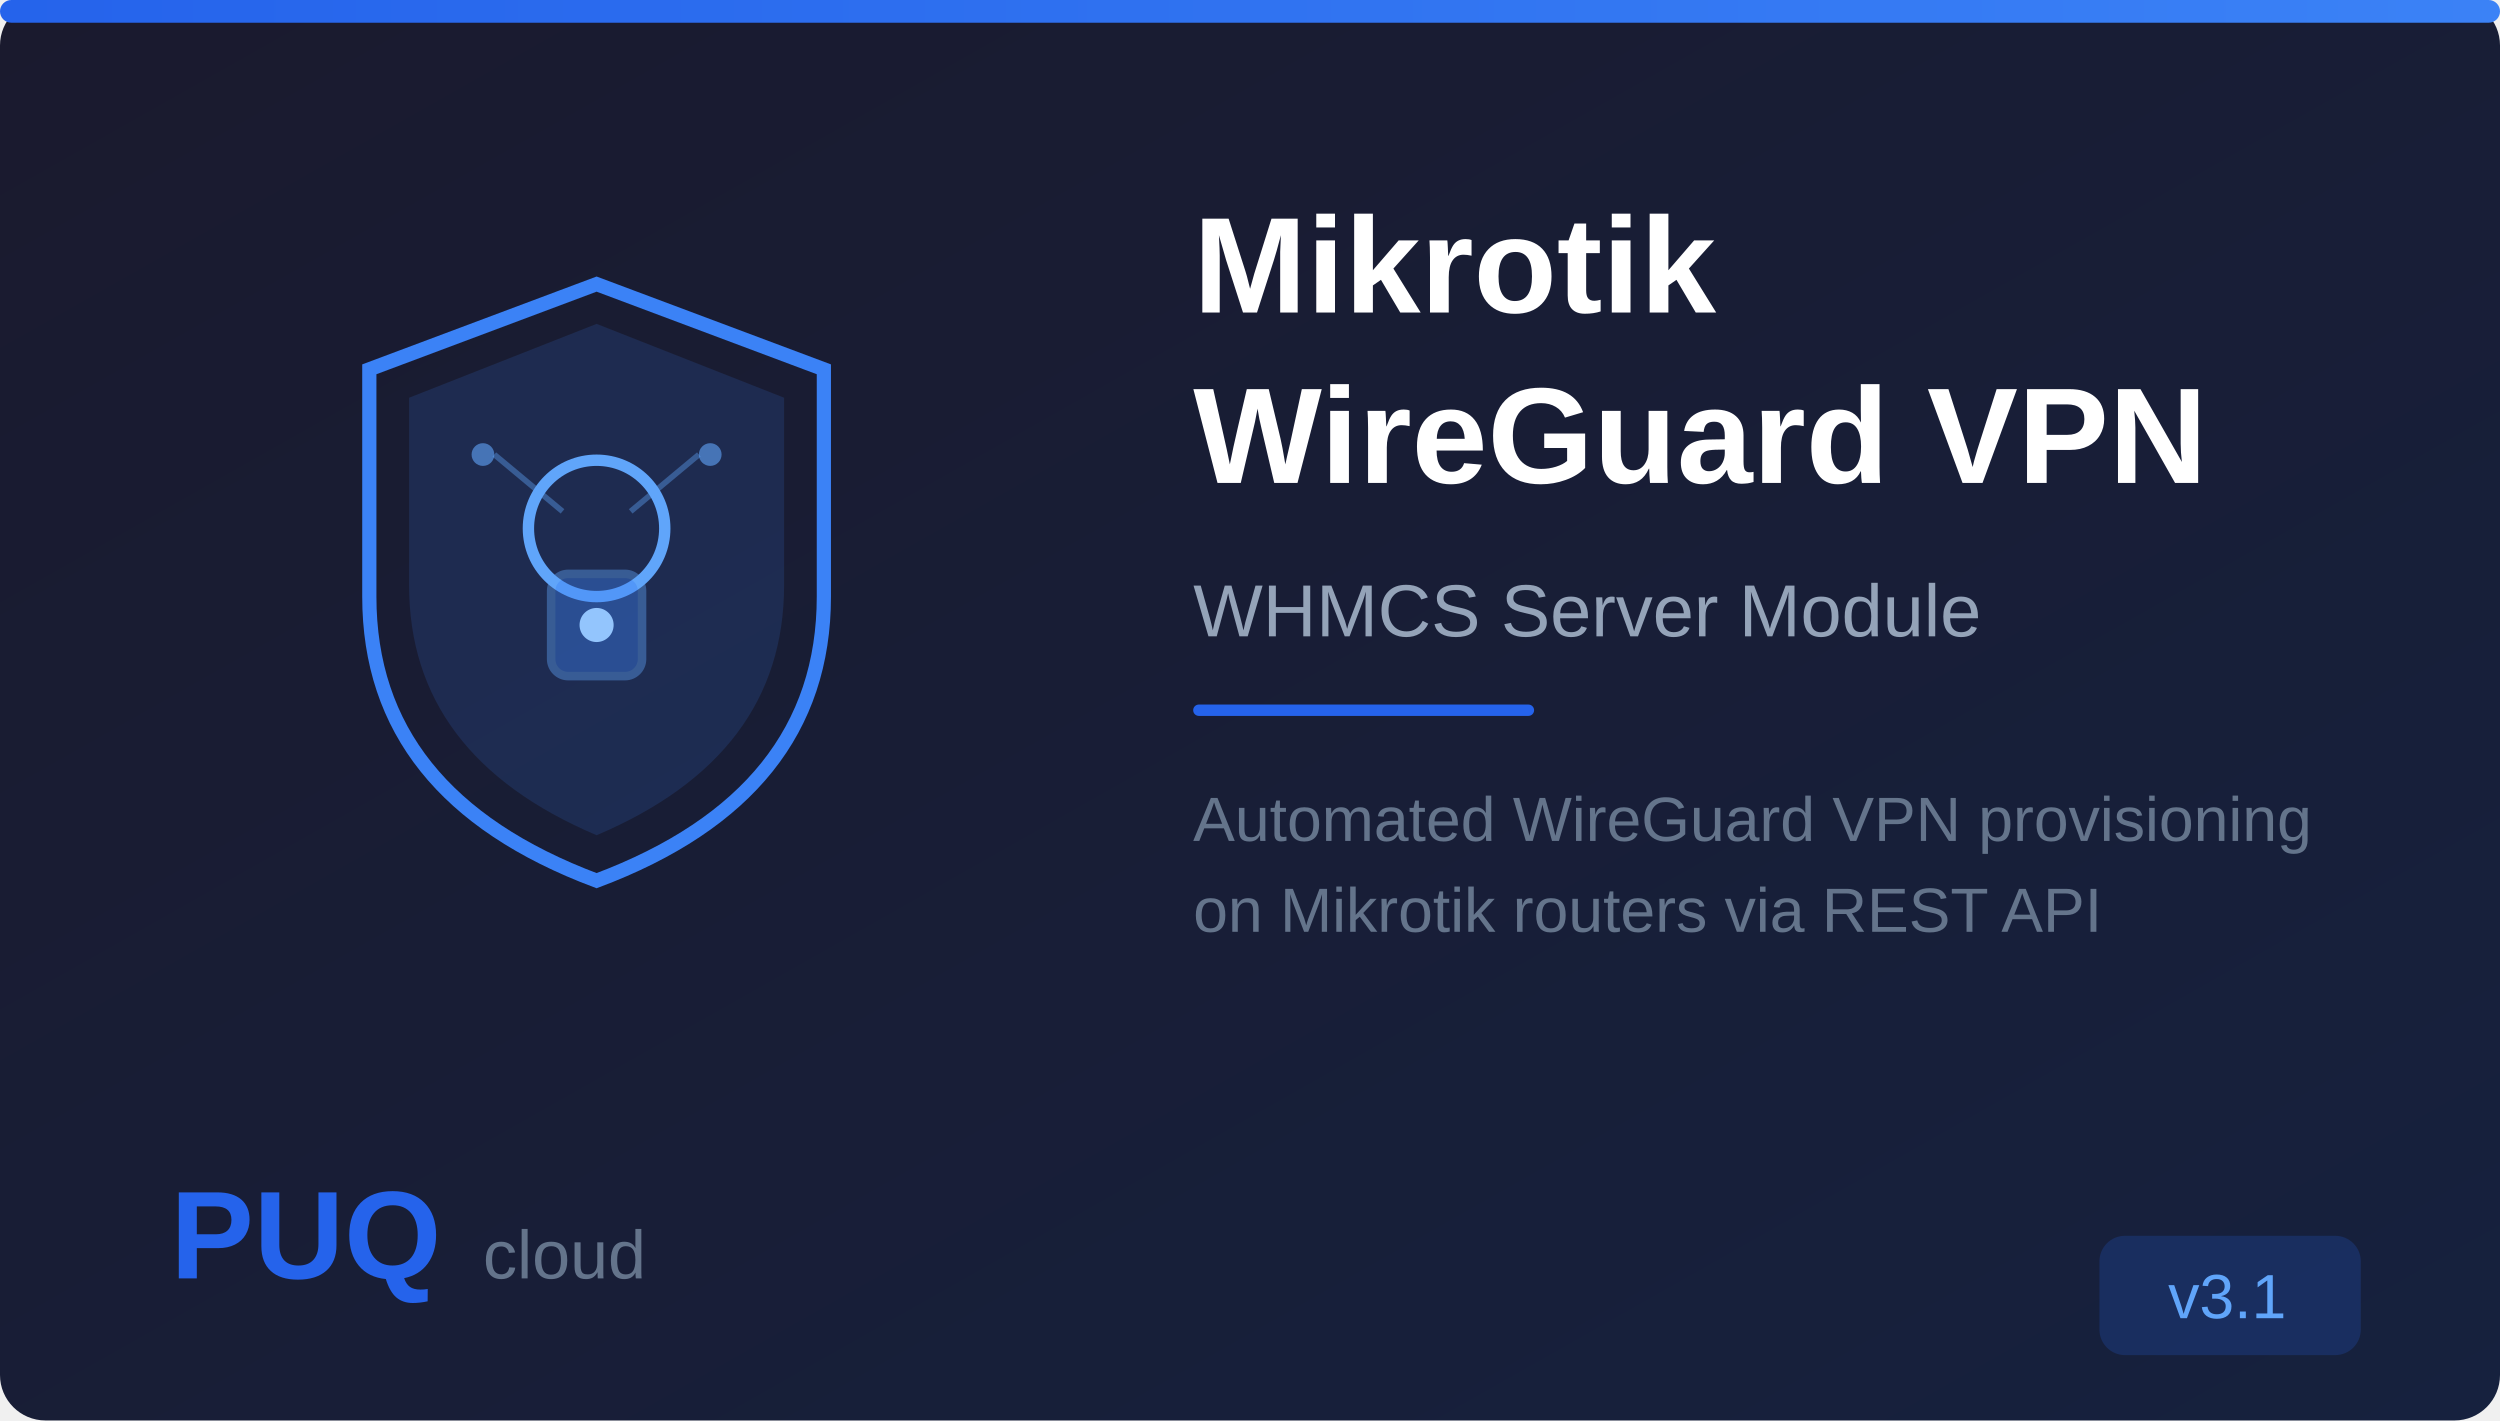
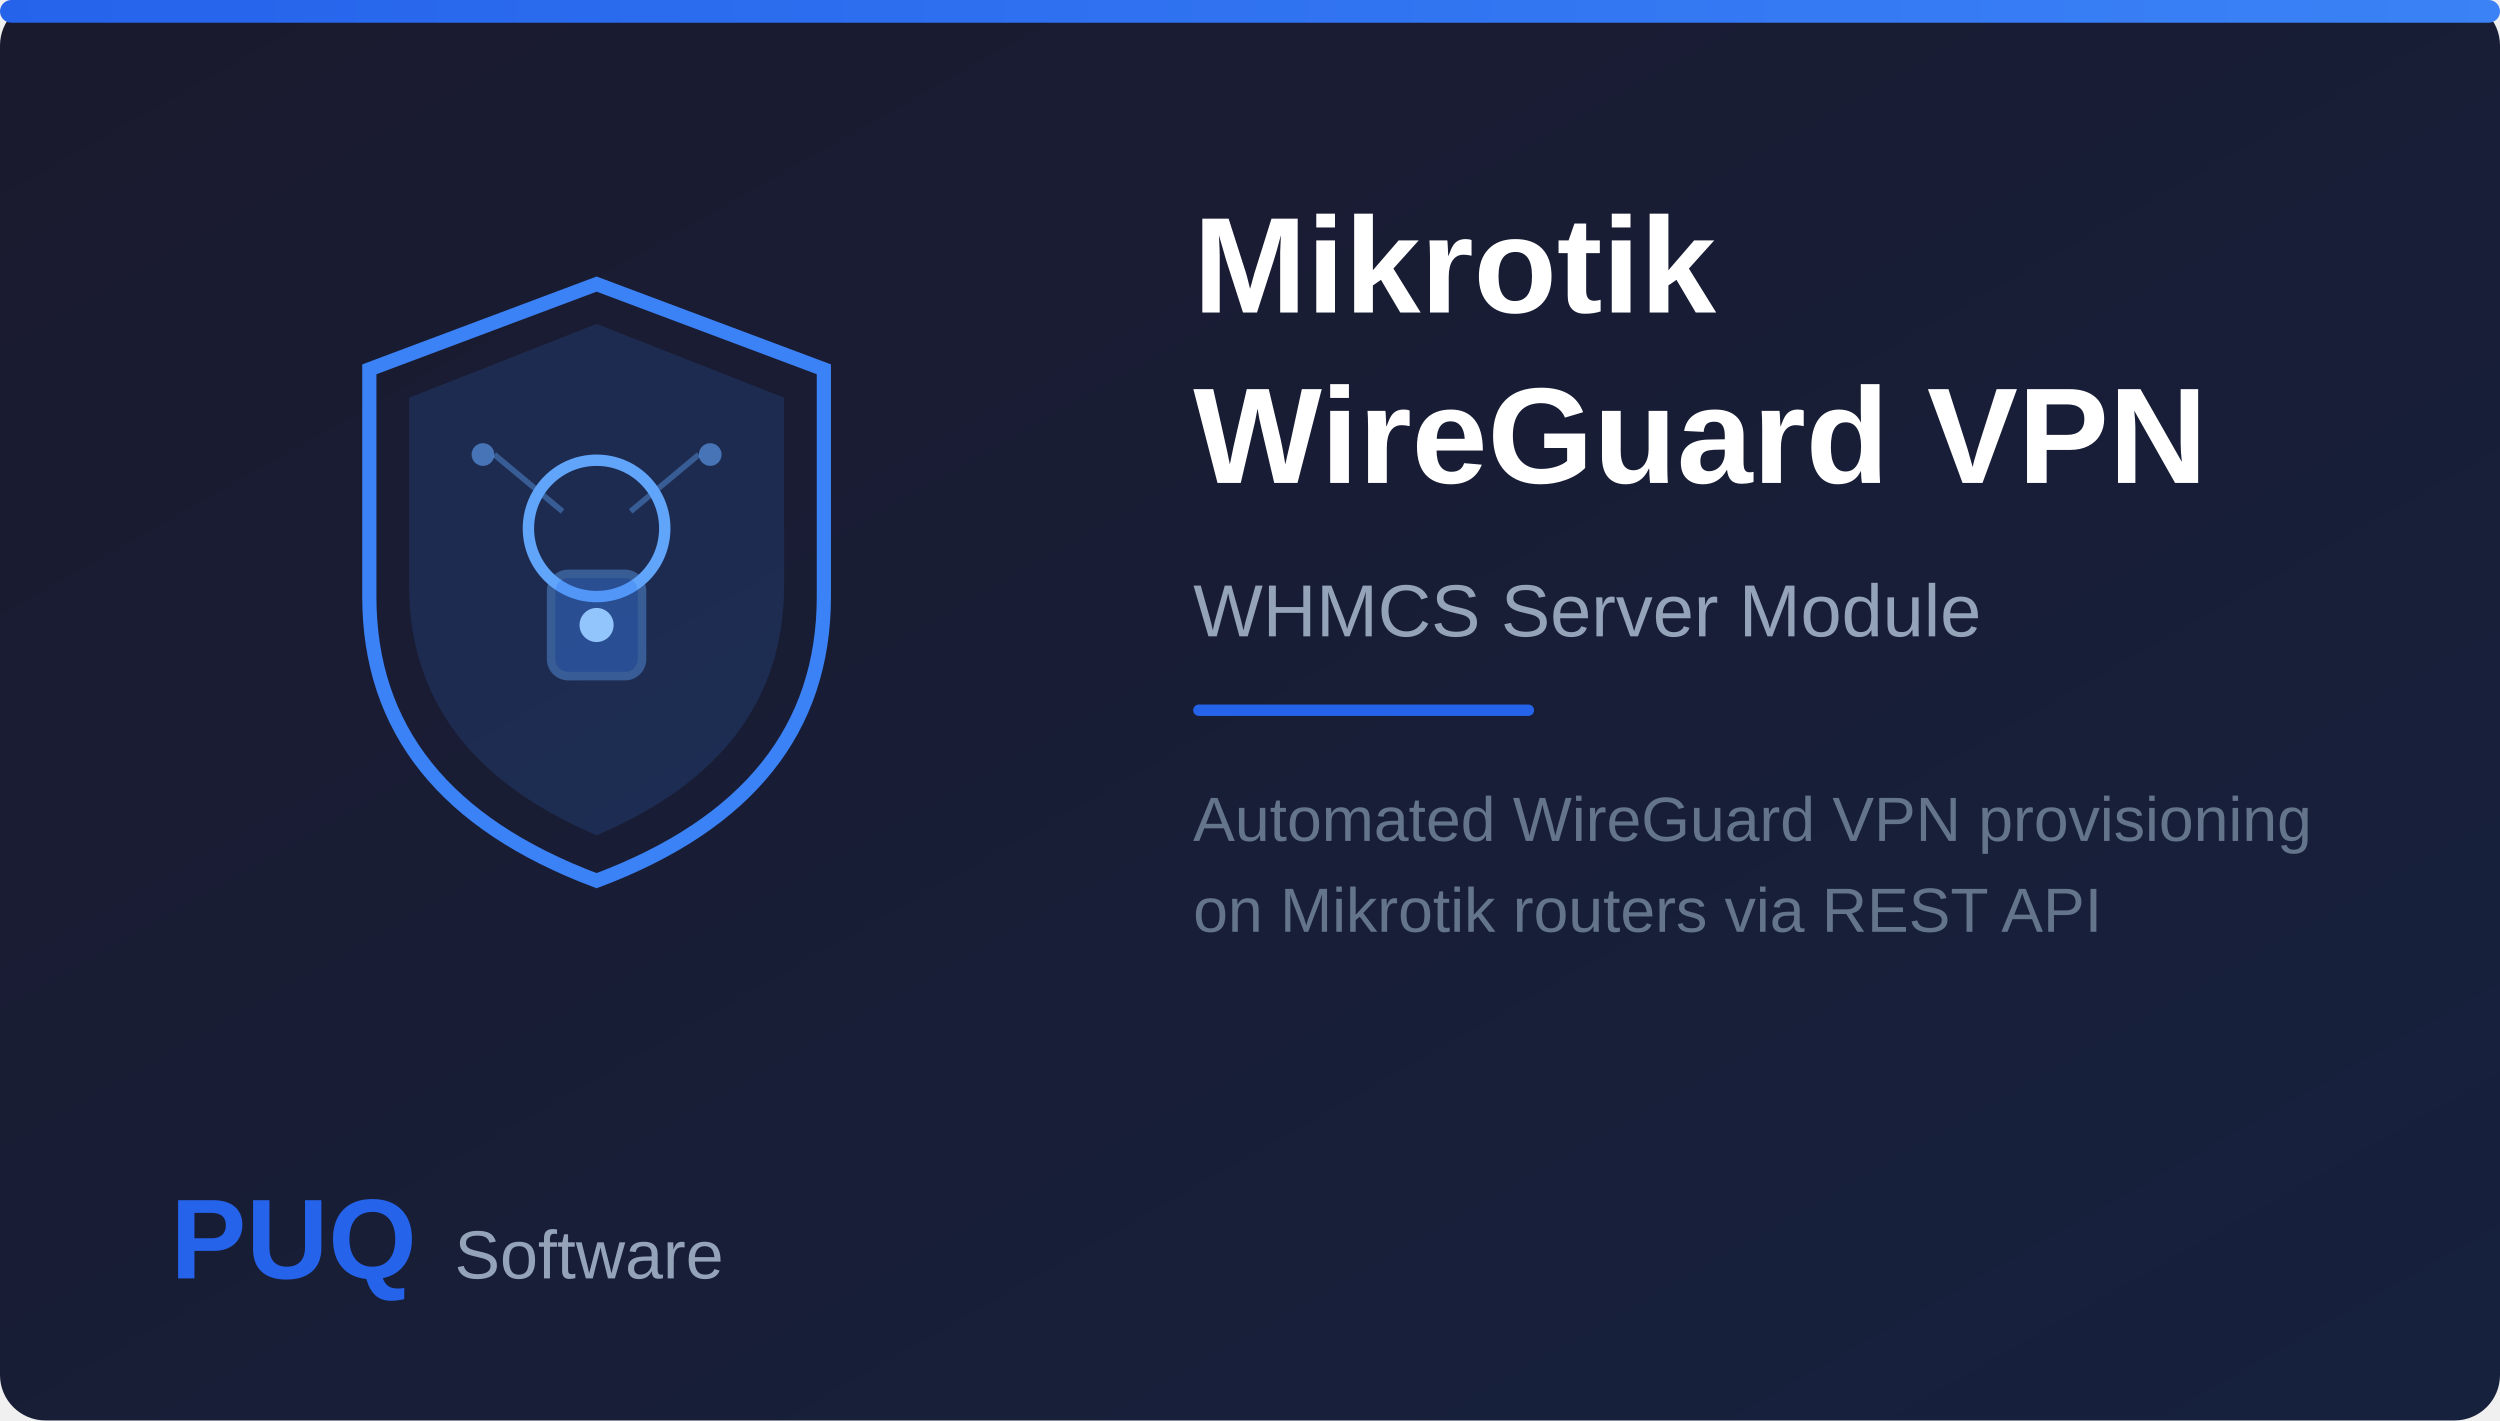
<svg xmlns="http://www.w3.org/2000/svg" width="440" height="250" viewBox="0 0 440 250">
  <defs>
    <linearGradient id="bg" x1="0%" y1="0%" x2="100%" y2="100%">
      <stop offset="0%" style="stop-color:#1a1a2e;stop-opacity:1" />
      <stop offset="100%" style="stop-color:#16213e;stop-opacity:1" />
    </linearGradient>
    <linearGradient id="accent" x1="0%" y1="0%" x2="100%" y2="0%">
      <stop offset="0%" style="stop-color:#2563eb;stop-opacity:1" />
      <stop offset="100%" style="stop-color:#3b82f6;stop-opacity:1" />
    </linearGradient>
  </defs>
  <rect width="440" height="250" fill="url(#bg)" rx="8" />
  <rect x="0" y="0" width="440" height="4" fill="url(#accent)" rx="2" />
  <g transform="translate(55, 45)">
    <path d="M50 5 L90 20 L90 60 Q90 95 50 110 Q10 95 10 60 L10 20 Z" fill="none" stroke="#3b82f6" stroke-width="2.5" />
    <path d="M50 12 L83 25 L83 58 Q83 88 50 102 Q17 88 17 58 L17 25 Z" fill="#3b82f6" opacity="0.15" />
    <circle cx="50" cy="48" r="12" fill="none" stroke="#60a5fa" stroke-width="2" />
    <rect x="42" y="56" width="16" height="18" rx="3" fill="#3b82f6" opacity="0.4" stroke="#60a5fa" stroke-width="1.5" />
    <circle cx="50" cy="65" r="3" fill="#93c5fd" />
    <circle cx="30" cy="35" r="2" fill="#60a5fa" opacity="0.6" />
    <circle cx="70" cy="35" r="2" fill="#60a5fa" opacity="0.6" />
    <line x1="32" y1="35" x2="44" y2="45" stroke="#60a5fa" stroke-width="1" opacity="0.4" />
    <line x1="68" y1="35" x2="56" y2="45" stroke="#60a5fa" stroke-width="1" opacity="0.4" />
  </g>
  <text x="210" y="55" font-family="Arial, sans-serif" font-size="24" font-weight="bold" fill="white" text-anchor="start">Mikrotik</text>
  <text x="210" y="85" font-family="Arial, sans-serif" font-size="24" font-weight="bold" fill="white" text-anchor="start">WireGuard VPN</text>
  <text x="210" y="112" font-family="Arial, sans-serif" font-size="13" fill="#94a3b8" text-anchor="start">WHMCS Server Module</text>
  <rect x="210" y="124" width="60" height="2" fill="#2563eb" rx="1" />
  <text x="210" y="148" font-family="Arial, sans-serif" font-size="11" fill="#64748b" text-anchor="start">Automated WireGuard VPN provisioning</text>
  <text x="210" y="164" font-family="Arial, sans-serif" font-size="11" fill="#64748b" text-anchor="start">on Mikrotik routers via REST API</text>
  <g transform="translate(30, 210)">
-     <text x="0" y="15" font-family="Arial, sans-serif" font-size="22" font-weight="bold" fill="#2563eb">PUQ</text>
-     <text x="55" y="15" font-family="Arial, sans-serif" font-size="12" fill="#64748b">cloud</text>
-   </g>
-   <g transform="translate(370, 218)">
-     <rect x="0" y="0" width="45" height="20" rx="4" fill="#2563eb" opacity="0.2" stroke="#2563eb" stroke-width="1" />
-     <text x="22" y="14" font-family="Arial, sans-serif" font-size="11" fill="#60a5fa" text-anchor="middle">v3.1</text>
+     <text x="0" y="15" font-family="Arial, sans-serif" font-size="20" font-weight="bold" fill="#2563eb">PUQ</text>
+     <text x="50" y="15" font-family="Arial, sans-serif" font-size="12" fill="#94a3b8">Software</text>
  </g>
</svg>
